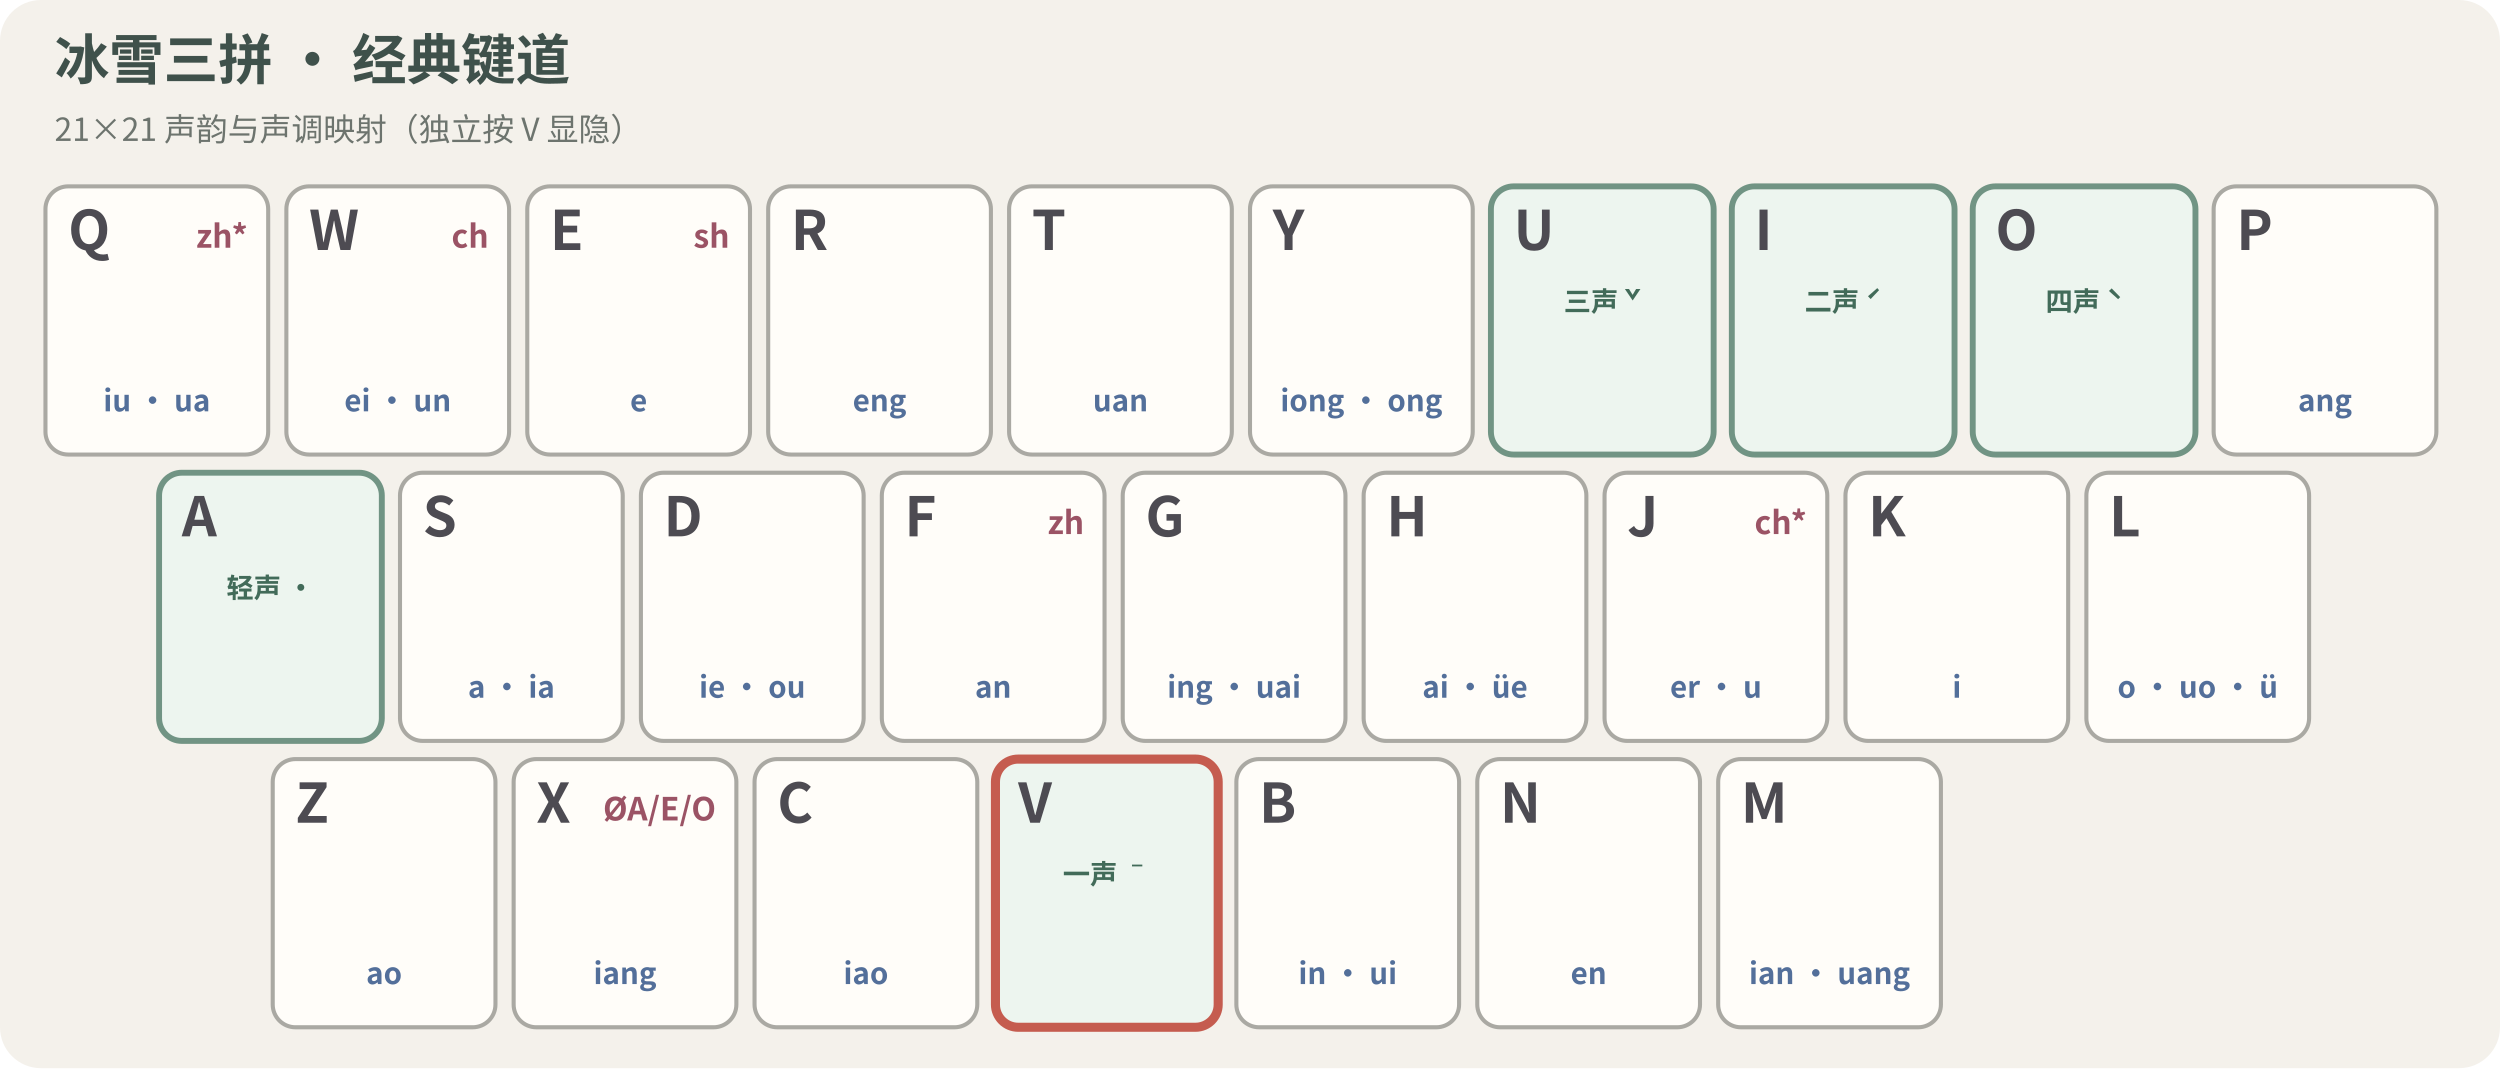
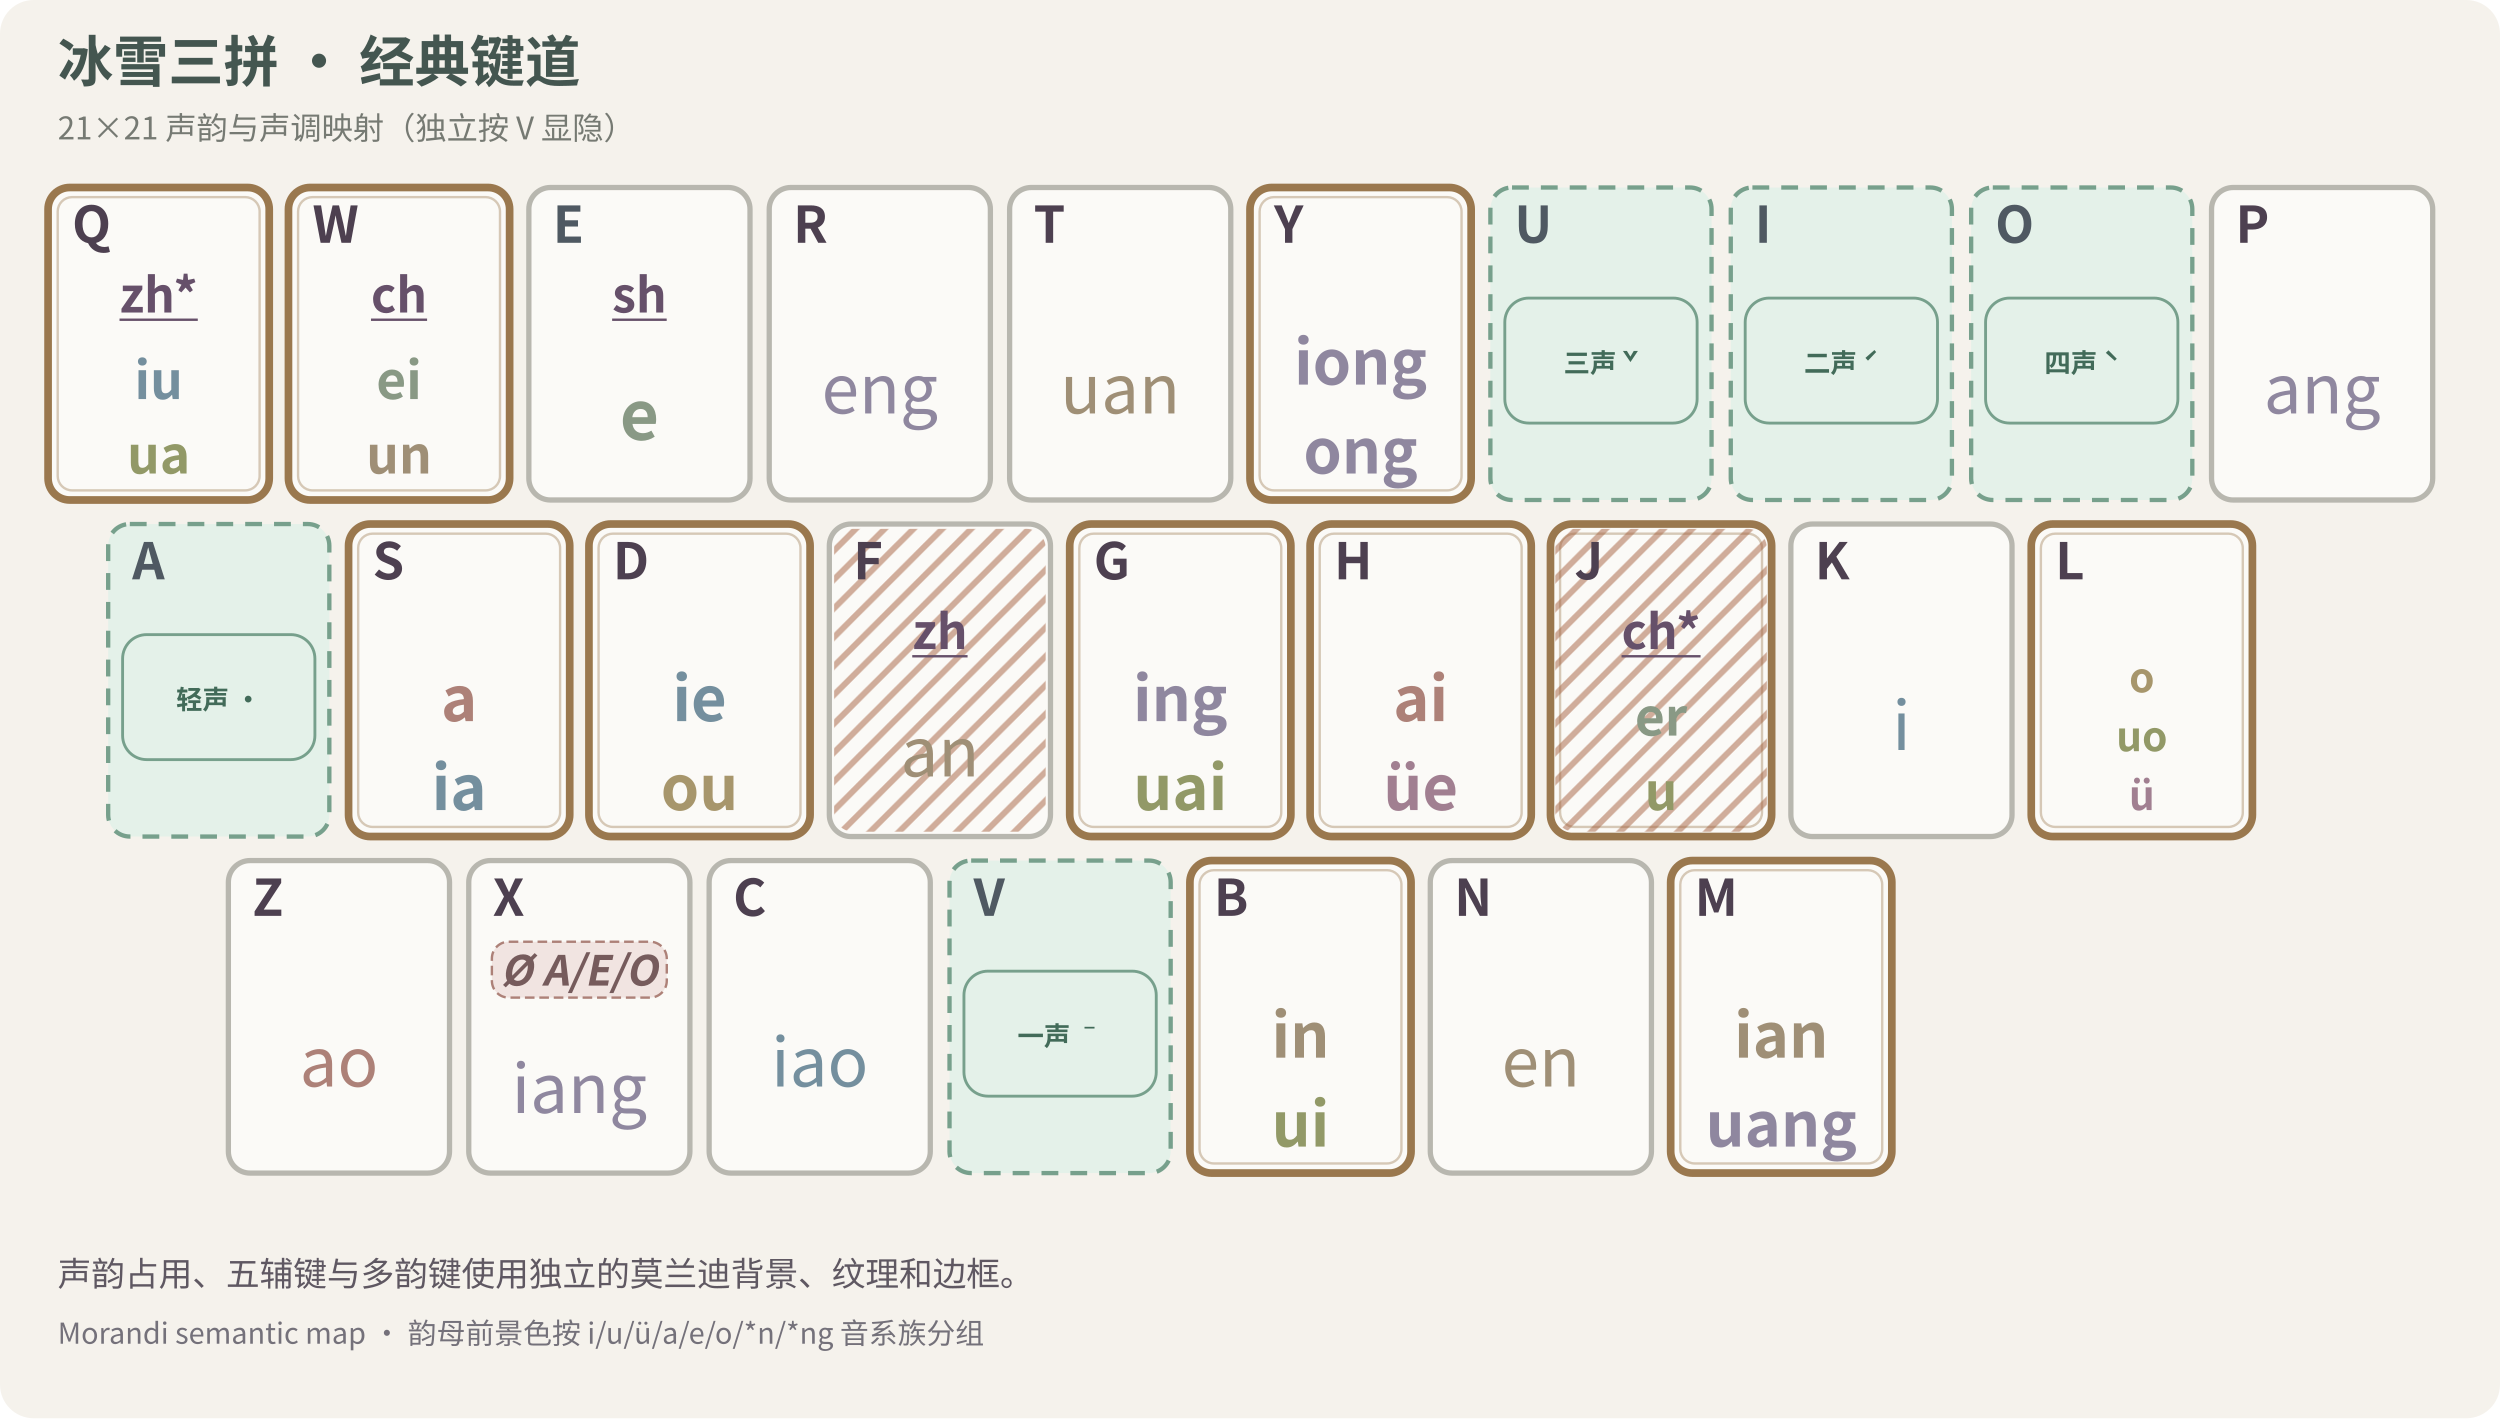
- <svg xmlns="http://www.w3.org/2000/svg" viewBox="0 0 1100 470" role="img">
-   <rect width="1100" height="470" rx="18" fill="#f4f1eb" />
-   <text x="24" y="35" font-family="Microsoft YaHei UI, Noto Sans CJK SC, sans-serif" font-size="24" fill="#3f514b" text-anchor="start" font-weight="760">冰雪三拼 · 经典键道</text>
-   <text x="24" y="62" font-family="Microsoft YaHei UI, Noto Sans CJK SC, sans-serif" font-size="14" fill="#6d746e" text-anchor="start" font-weight="500">21×21 声韵与声调映射（独立按 V 显隐）</text>
-   <g data-key="Q">
-     <rect x="20" y="82" width="98" height="118" rx="10" fill="#fffdf9" stroke="#aaa9a3" stroke-width="1.8" />
-     <text x="30" y="110" font-family="Microsoft YaHei UI, Noto Sans CJK SC, sans-serif" font-size="24" fill="#4d4b52" text-anchor="start" font-weight="760">Q</text>
-     <text x="109" y="109" font-family="Microsoft YaHei UI, Noto Sans CJK SC, sans-serif" font-size="14" fill="#9b5365" text-anchor="end" font-weight="700">zh*</text>
-     <text x="69" y="181" font-family="Microsoft YaHei UI, Noto Sans CJK SC, sans-serif" font-size="13" fill="#536f9a" text-anchor="middle" font-weight="650">iu · ua</text>
-   </g>
-   <g data-key="W">
-     <rect x="126" y="82" width="98" height="118" rx="10" fill="#fffdf9" stroke="#aaa9a3" stroke-width="1.8" />
-     <text x="136" y="110" font-family="Microsoft YaHei UI, Noto Sans CJK SC, sans-serif" font-size="24" fill="#4d4b52" text-anchor="start" font-weight="760">W</text>
-     <text x="215" y="109" font-family="Microsoft YaHei UI, Noto Sans CJK SC, sans-serif" font-size="14" fill="#9b5365" text-anchor="end" font-weight="700">ch</text>
-     <text x="175" y="181" font-family="Microsoft YaHei UI, Noto Sans CJK SC, sans-serif" font-size="13" fill="#536f9a" text-anchor="middle" font-weight="650">ei · un</text>
-   </g>
-   <g data-key="E">
-     <rect x="232" y="82" width="98" height="118" rx="10" fill="#fffdf9" stroke="#aaa9a3" stroke-width="1.8" />
-     <text x="242" y="110" font-family="Microsoft YaHei UI, Noto Sans CJK SC, sans-serif" font-size="24" fill="#4d4b52" text-anchor="start" font-weight="760">E</text>
-     <text x="321" y="109" font-family="Microsoft YaHei UI, Noto Sans CJK SC, sans-serif" font-size="14" fill="#9b5365" text-anchor="end" font-weight="700">sh</text>
-     <text x="281" y="181" font-family="Microsoft YaHei UI, Noto Sans CJK SC, sans-serif" font-size="13" fill="#536f9a" text-anchor="middle" font-weight="650">e</text>
-   </g>
-   <g data-key="R">
-     <rect x="338" y="82" width="98" height="118" rx="10" fill="#fffdf9" stroke="#aaa9a3" stroke-width="1.8" />
-     <text x="348" y="110" font-family="Microsoft YaHei UI, Noto Sans CJK SC, sans-serif" font-size="24" fill="#4d4b52" text-anchor="start" font-weight="760">R</text>
-     <text x="387" y="181" font-family="Microsoft YaHei UI, Noto Sans CJK SC, sans-serif" font-size="13" fill="#536f9a" text-anchor="middle" font-weight="650">eng</text>
-   </g>
-   <g data-key="T">
-     <rect x="444" y="82" width="98" height="118" rx="10" fill="#fffdf9" stroke="#aaa9a3" stroke-width="1.8" />
-     <text x="454" y="110" font-family="Microsoft YaHei UI, Noto Sans CJK SC, sans-serif" font-size="24" fill="#4d4b52" text-anchor="start" font-weight="760">T</text>
-     <text x="493" y="181" font-family="Microsoft YaHei UI, Noto Sans CJK SC, sans-serif" font-size="13" fill="#536f9a" text-anchor="middle" font-weight="650">uan</text>
-   </g>
-   <g data-key="Y">
-     <rect x="550" y="82" width="98" height="118" rx="10" fill="#fffdf9" stroke="#aaa9a3" stroke-width="1.8" />
-     <text x="560" y="110" font-family="Microsoft YaHei UI, Noto Sans CJK SC, sans-serif" font-size="24" fill="#4d4b52" text-anchor="start" font-weight="760">Y</text>
-     <text x="599" y="181" font-family="Microsoft YaHei UI, Noto Sans CJK SC, sans-serif" font-size="13" fill="#536f9a" text-anchor="middle" font-weight="650">iong · ong</text>
-   </g>
-   <g data-key="U">
-     <rect x="656" y="82" width="98" height="118" rx="10" fill="#edf5ef" stroke="#719484" stroke-width="2.6" />
-     <text x="666" y="110" font-family="Microsoft YaHei UI, Noto Sans CJK SC, sans-serif" font-size="24" fill="#4d4b52" text-anchor="start" font-weight="760">U</text>
-     <text x="705" y="137" font-family="Microsoft YaHei UI, Noto Sans CJK SC, sans-serif" font-size="12" fill="#426b59" text-anchor="middle" font-weight="680">三声 ˇ</text>
-   </g>
-   <g data-key="I">
-     <rect x="762" y="82" width="98" height="118" rx="10" fill="#edf5ef" stroke="#719484" stroke-width="2.6" />
-     <text x="772" y="110" font-family="Microsoft YaHei UI, Noto Sans CJK SC, sans-serif" font-size="24" fill="#4d4b52" text-anchor="start" font-weight="760">I</text>
-     <text x="811" y="137" font-family="Microsoft YaHei UI, Noto Sans CJK SC, sans-serif" font-size="12" fill="#426b59" text-anchor="middle" font-weight="680">二声 ˊ</text>
-   </g>
-   <g data-key="O">
-     <rect x="868" y="82" width="98" height="118" rx="10" fill="#edf5ef" stroke="#719484" stroke-width="2.6" />
-     <text x="878" y="110" font-family="Microsoft YaHei UI, Noto Sans CJK SC, sans-serif" font-size="24" fill="#4d4b52" text-anchor="start" font-weight="760">O</text>
-     <text x="917" y="137" font-family="Microsoft YaHei UI, Noto Sans CJK SC, sans-serif" font-size="12" fill="#426b59" text-anchor="middle" font-weight="680">四声 ˋ</text>
-   </g>
-   <g data-key="P">
-     <rect x="974" y="82" width="98" height="118" rx="10" fill="#fffdf9" stroke="#aaa9a3" stroke-width="1.8" />
-     <text x="984" y="110" font-family="Microsoft YaHei UI, Noto Sans CJK SC, sans-serif" font-size="24" fill="#4d4b52" text-anchor="start" font-weight="760">P</text>
-     <text x="1023" y="181" font-family="Microsoft YaHei UI, Noto Sans CJK SC, sans-serif" font-size="13" fill="#536f9a" text-anchor="middle" font-weight="650">ang</text>
-   </g>
-   <g data-key="A">
-     <rect x="70" y="208" width="98" height="118" rx="10" fill="#edf5ef" stroke="#719484" stroke-width="2.6" />
-     <text x="80" y="236" font-family="Microsoft YaHei UI, Noto Sans CJK SC, sans-serif" font-size="24" fill="#4d4b52" text-anchor="start" font-weight="760">A</text>
-     <text x="119" y="263" font-family="Microsoft YaHei UI, Noto Sans CJK SC, sans-serif" font-size="12" fill="#426b59" text-anchor="middle" font-weight="680">轻声 ·</text>
-   </g>
-   <g data-key="S">
-     <rect x="176" y="208" width="98" height="118" rx="10" fill="#fffdf9" stroke="#aaa9a3" stroke-width="1.8" />
-     <text x="186" y="236" font-family="Microsoft YaHei UI, Noto Sans CJK SC, sans-serif" font-size="24" fill="#4d4b52" text-anchor="start" font-weight="760">S</text>
-     <text x="225" y="307" font-family="Microsoft YaHei UI, Noto Sans CJK SC, sans-serif" font-size="13" fill="#536f9a" text-anchor="middle" font-weight="650">a · ia</text>
-   </g>
-   <g data-key="D">
-     <rect x="282" y="208" width="98" height="118" rx="10" fill="#fffdf9" stroke="#aaa9a3" stroke-width="1.8" />
-     <text x="292" y="236" font-family="Microsoft YaHei UI, Noto Sans CJK SC, sans-serif" font-size="24" fill="#4d4b52" text-anchor="start" font-weight="760">D</text>
-     <text x="331" y="307" font-family="Microsoft YaHei UI, Noto Sans CJK SC, sans-serif" font-size="13" fill="#536f9a" text-anchor="middle" font-weight="650">ie · ou</text>
-   </g>
-   <g data-key="F">
-     <rect x="388" y="208" width="98" height="118" rx="10" fill="#fffdf9" stroke="#aaa9a3" stroke-width="1.8" />
-     <text x="398" y="236" font-family="Microsoft YaHei UI, Noto Sans CJK SC, sans-serif" font-size="24" fill="#4d4b52" text-anchor="start" font-weight="760">F</text>
-     <text x="477" y="235" font-family="Microsoft YaHei UI, Noto Sans CJK SC, sans-serif" font-size="14" fill="#9b5365" text-anchor="end" font-weight="700">zh</text>
-     <text x="437" y="307" font-family="Microsoft YaHei UI, Noto Sans CJK SC, sans-serif" font-size="13" fill="#536f9a" text-anchor="middle" font-weight="650">an</text>
-   </g>
-   <g data-key="G">
-     <rect x="494" y="208" width="98" height="118" rx="10" fill="#fffdf9" stroke="#aaa9a3" stroke-width="1.8" />
-     <text x="504" y="236" font-family="Microsoft YaHei UI, Noto Sans CJK SC, sans-serif" font-size="24" fill="#4d4b52" text-anchor="start" font-weight="760">G</text>
-     <text x="543" y="307" font-family="Microsoft YaHei UI, Noto Sans CJK SC, sans-serif" font-size="13" fill="#536f9a" text-anchor="middle" font-weight="650">ing · uai</text>
-   </g>
-   <g data-key="H">
-     <rect x="600" y="208" width="98" height="118" rx="10" fill="#fffdf9" stroke="#aaa9a3" stroke-width="1.8" />
-     <text x="610" y="236" font-family="Microsoft YaHei UI, Noto Sans CJK SC, sans-serif" font-size="24" fill="#4d4b52" text-anchor="start" font-weight="760">H</text>
-     <text x="649" y="307" font-family="Microsoft YaHei UI, Noto Sans CJK SC, sans-serif" font-size="13" fill="#536f9a" text-anchor="middle" font-weight="650">ai · üe</text>
-   </g>
-   <g data-key="J">
-     <rect x="706" y="208" width="98" height="118" rx="10" fill="#fffdf9" stroke="#aaa9a3" stroke-width="1.8" />
-     <text x="716" y="236" font-family="Microsoft YaHei UI, Noto Sans CJK SC, sans-serif" font-size="24" fill="#4d4b52" text-anchor="start" font-weight="760">J</text>
-     <text x="795" y="235" font-family="Microsoft YaHei UI, Noto Sans CJK SC, sans-serif" font-size="14" fill="#9b5365" text-anchor="end" font-weight="700">ch*</text>
-     <text x="755" y="307" font-family="Microsoft YaHei UI, Noto Sans CJK SC, sans-serif" font-size="13" fill="#536f9a" text-anchor="middle" font-weight="650">er · u</text>
-   </g>
-   <g data-key="K">
-     <rect x="812" y="208" width="98" height="118" rx="10" fill="#fffdf9" stroke="#aaa9a3" stroke-width="1.8" />
-     <text x="822" y="236" font-family="Microsoft YaHei UI, Noto Sans CJK SC, sans-serif" font-size="24" fill="#4d4b52" text-anchor="start" font-weight="760">K</text>
-     <text x="861" y="307" font-family="Microsoft YaHei UI, Noto Sans CJK SC, sans-serif" font-size="13" fill="#536f9a" text-anchor="middle" font-weight="650">i</text>
-   </g>
-   <g data-key="L">
-     <rect x="918" y="208" width="98" height="118" rx="10" fill="#fffdf9" stroke="#aaa9a3" stroke-width="1.8" />
-     <text x="928" y="236" font-family="Microsoft YaHei UI, Noto Sans CJK SC, sans-serif" font-size="24" fill="#4d4b52" text-anchor="start" font-weight="760">L</text>
-     <text x="967" y="307" font-family="Microsoft YaHei UI, Noto Sans CJK SC, sans-serif" font-size="13" fill="#536f9a" text-anchor="middle" font-weight="650">o · uo · ü</text>
-   </g>
-   <g data-key="Z">
-     <rect x="120" y="334" width="98" height="118" rx="10" fill="#fffdf9" stroke="#aaa9a3" stroke-width="1.8" />
-     <text x="130" y="362" font-family="Microsoft YaHei UI, Noto Sans CJK SC, sans-serif" font-size="24" fill="#4d4b52" text-anchor="start" font-weight="760">Z</text>
-     <text x="169" y="433" font-family="Microsoft YaHei UI, Noto Sans CJK SC, sans-serif" font-size="13" fill="#536f9a" text-anchor="middle" font-weight="650">ao</text>
-   </g>
-   <g data-key="X">
-     <rect x="226" y="334" width="98" height="118" rx="10" fill="#fffdf9" stroke="#aaa9a3" stroke-width="1.8" />
-     <text x="236" y="362" font-family="Microsoft YaHei UI, Noto Sans CJK SC, sans-serif" font-size="24" fill="#4d4b52" text-anchor="start" font-weight="760">X</text>
-     <text x="315" y="361" font-family="Microsoft YaHei UI, Noto Sans CJK SC, sans-serif" font-size="14" fill="#9b5365" text-anchor="end" font-weight="700">ØA/E/O</text>
-     <text x="275" y="433" font-family="Microsoft YaHei UI, Noto Sans CJK SC, sans-serif" font-size="13" fill="#536f9a" text-anchor="middle" font-weight="650">iang</text>
-   </g>
-   <g data-key="C">
-     <rect x="332" y="334" width="98" height="118" rx="10" fill="#fffdf9" stroke="#aaa9a3" stroke-width="1.8" />
-     <text x="342" y="362" font-family="Microsoft YaHei UI, Noto Sans CJK SC, sans-serif" font-size="24" fill="#4d4b52" text-anchor="start" font-weight="760">C</text>
-     <text x="381" y="433" font-family="Microsoft YaHei UI, Noto Sans CJK SC, sans-serif" font-size="13" fill="#536f9a" text-anchor="middle" font-weight="650">iao</text>
-   </g>
-   <g data-key="V">
-     <rect x="438" y="334" width="98" height="118" rx="10" fill="#edf5ef" stroke="#c55c4f" stroke-width="4" />
-     <text x="448" y="362" font-family="Microsoft YaHei UI, Noto Sans CJK SC, sans-serif" font-size="24" fill="#4d4b52" text-anchor="start" font-weight="760">V</text>
-     <text x="487" y="389" font-family="Microsoft YaHei UI, Noto Sans CJK SC, sans-serif" font-size="12" fill="#426b59" text-anchor="middle" font-weight="680">一声 ˉ</text>
-   </g>
-   <g data-key="B">
-     <rect x="544" y="334" width="98" height="118" rx="10" fill="#fffdf9" stroke="#aaa9a3" stroke-width="1.8" />
-     <text x="554" y="362" font-family="Microsoft YaHei UI, Noto Sans CJK SC, sans-serif" font-size="24" fill="#4d4b52" text-anchor="start" font-weight="760">B</text>
-     <text x="593" y="433" font-family="Microsoft YaHei UI, Noto Sans CJK SC, sans-serif" font-size="13" fill="#536f9a" text-anchor="middle" font-weight="650">in · ui</text>
-   </g>
-   <g data-key="N">
-     <rect x="650" y="334" width="98" height="118" rx="10" fill="#fffdf9" stroke="#aaa9a3" stroke-width="1.8" />
-     <text x="660" y="362" font-family="Microsoft YaHei UI, Noto Sans CJK SC, sans-serif" font-size="24" fill="#4d4b52" text-anchor="start" font-weight="760">N</text>
-     <text x="699" y="433" font-family="Microsoft YaHei UI, Noto Sans CJK SC, sans-serif" font-size="13" fill="#536f9a" text-anchor="middle" font-weight="650">en</text>
-   </g>
-   <g data-key="M">
-     <rect x="756" y="334" width="98" height="118" rx="10" fill="#fffdf9" stroke="#aaa9a3" stroke-width="1.8" />
-     <text x="766" y="362" font-family="Microsoft YaHei UI, Noto Sans CJK SC, sans-serif" font-size="24" fill="#4d4b52" text-anchor="start" font-weight="760">M</text>
-     <text x="805" y="433" font-family="Microsoft YaHei UI, Noto Sans CJK SC, sans-serif" font-size="13" fill="#536f9a" text-anchor="middle" font-weight="650">ian · uang</text>
-   </g>
+ <svg xmlns="http://www.w3.org/2000/svg" class="keysvg nf4-keysvg" viewBox="0 0 1040 590" role="img" aria-labelledby="title desc">
+   <defs>
+     <pattern id="nf4-both" width="12" height="12" patternUnits="userSpaceOnUse">
+       <rect width="12" height="12" fill="#fbfaf7" />
+     </pattern>
+     <pattern id="nf4-ionly" width="9" height="9" patternUnits="userSpaceOnUse">
+       <rect width="9" height="9" fill="#e3eef4" />
+       <path d="M2 0V9M7 0V9" stroke="#7399ad" stroke-opacity=".18" />
+     </pattern>
+     <pattern id="nf4-ronly" width="10" height="10" patternUnits="userSpaceOnUse">
+       <rect width="10" height="10" fill="#f6ebd6" />
+       <circle cx="3" cy="3" r="1.15" fill="#b39253" fill-opacity=".3" />
+     </pattern>
+     <pattern id="nf4-none" width="10" height="10" patternUnits="userSpaceOnUse">
+       <rect width="10" height="10" fill="#eeece8" />
+       <path d="M0 10L10 0" stroke="#aaa6a4" stroke-opacity=".14" />
+     </pattern>
+     <pattern id="nf4-multi" width="9" height="9" patternUnits="userSpaceOnUse">
+       <rect width="9" height="9" fill="#f8efe2" />
+       <path d="M-2 2L2-2M0 9L9 0M7 11L11 7" stroke="#9a784e" stroke-width="1.6" stroke-opacity=".27" />
+     </pattern>
+     <pattern id="nf4-anchor" width="12" height="12" patternUnits="userSpaceOnUse">
+       <path d="M-3 3L3-3M0 12L12 0M9 15L15 9" stroke="#a05b37" stroke-width="2.5" stroke-opacity=".48" />
+     </pattern>
+   </defs>
+   <rect width="1040" height="590" rx="14" fill="#f5f2ec" />
+   <text x="24" y="34" font-family="Microsoft YaHei UI, Noto Sans CJK SC, sans-serif" font-size="23" fill="#445650" text-anchor="start" font-weight="760">冰雪三拼 · 经典键道</text>
+   <text x="24" y="58" font-family="Microsoft YaHei UI, Noto Sans CJK SC, sans-serif" font-size="13" fill="#767a73" text-anchor="start" font-weight="500">21×21 声韵与声调映射（独立按 V 显隐）</text>
+   <g data-key="Q" data-role="sound" data-multi="true">
+     <clipPath id="snow_sanpin_classic-clip-0-0">
+       <rect x="23" y="81" width="86" height="124" rx="7" />
+     </clipPath>
+     <rect x="20" y="78" width="92" height="130" rx="9" fill="#fbfaf7" stroke="#9a784e" stroke-width="3.2" />
+     <rect x="24" y="82" width="84" height="122" rx="6" fill="none" stroke="#9a784e" stroke-opacity=".38" />
+     <g clip-path="url(#snow_sanpin_classic-clip-0-0)">
+       <text x="30" y="101" font-family="Microsoft YaHei UI, Noto Sans CJK SC, sans-serif" font-size="21" fill="#4d4050" text-anchor="start" font-weight="800">Q</text>
+       <text x="66" y="130" text-anchor="middle" font-family="Microsoft YaHei UI, Noto Sans CJK SC, sans-serif" font-size="20" font-weight="700" text-decoration="underline" fill="#66506a">zh*</text>
+       <text x="66" y="166" font-family="Microsoft YaHei UI, Noto Sans CJK SC, sans-serif" font-size="21.39" fill="#748f9e" text-anchor="middle" font-weight="650">iu</text>
+       <text x="66" y="197" font-family="Microsoft YaHei UI, Noto Sans CJK SC, sans-serif" font-size="21.39" fill="#929967" text-anchor="middle" font-weight="650">ua</text>
+     </g>
+   </g>
+   <g data-key="W" data-role="sound" data-multi="true">
+     <clipPath id="snow_sanpin_classic-clip-0-1">
+       <rect x="123" y="81" width="86" height="124" rx="7" />
+     </clipPath>
+     <rect x="120" y="78" width="92" height="130" rx="9" fill="#fbfaf7" stroke="#9a784e" stroke-width="3.2" />
+     <rect x="124" y="82" width="84" height="122" rx="6" fill="none" stroke="#9a784e" stroke-opacity=".38" />
+     <g clip-path="url(#snow_sanpin_classic-clip-0-1)">
+       <text x="130" y="101" font-family="Microsoft YaHei UI, Noto Sans CJK SC, sans-serif" font-size="21" fill="#4d4050" text-anchor="start" font-weight="800">W</text>
+       <text x="166" y="130" text-anchor="middle" font-family="Microsoft YaHei UI, Noto Sans CJK SC, sans-serif" font-size="20" font-weight="700" text-decoration="underline" fill="#66506a">ch</text>
+       <text x="166" y="166" font-family="Microsoft YaHei UI, Noto Sans CJK SC, sans-serif" font-size="21.39" fill="#899985" text-anchor="middle" font-weight="650">ei</text>
+       <text x="166" y="197" font-family="Microsoft YaHei UI, Noto Sans CJK SC, sans-serif" font-size="21.39" fill="#9f8f76" text-anchor="middle" font-weight="650">un</text>
+     </g>
+   </g>
+   <g data-key="E" data-role="sound">
+     <clipPath id="snow_sanpin_classic-clip-0-2">
+       <rect x="223" y="81" width="86" height="124" rx="7" />
+     </clipPath>
+     <rect x="220" y="78" width="92" height="130" rx="9" fill="#fbfaf7" stroke="#b8b7af" stroke-width="2.2" />
+     <g clip-path="url(#snow_sanpin_classic-clip-0-2)">
+       <text x="230" y="101" font-family="Microsoft YaHei UI, Noto Sans CJK SC, sans-serif" font-size="21" fill="#4f5962" text-anchor="start" font-weight="680">E</text>
+       <text x="266" y="130" text-anchor="middle" font-family="Microsoft YaHei UI, Noto Sans CJK SC, sans-serif" font-size="20" font-weight="700" text-decoration="underline" fill="#66506a">sh</text>
+       <text x="266" y="183" font-family="Microsoft YaHei UI, Noto Sans CJK SC, sans-serif" font-size="28" fill="#899985" text-anchor="middle" font-weight="800">e</text>
+     </g>
+   </g>
+   <g data-key="R" data-role="sound">
+     <clipPath id="snow_sanpin_classic-clip-0-3">
+       <rect x="323" y="81" width="86" height="124" rx="7" />
+     </clipPath>
+     <rect x="320" y="78" width="92" height="130" rx="9" fill="#fbfaf7" stroke="#b8b7af" stroke-width="2.2" />
+     <g clip-path="url(#snow_sanpin_classic-clip-0-3)">
+       <text x="330" y="101" font-family="Microsoft YaHei UI, Noto Sans CJK SC, sans-serif" font-size="21" fill="#4d4050" text-anchor="start" font-weight="800">R</text>
+       <text x="366" y="172" font-family="Microsoft YaHei UI, Noto Sans CJK SC, sans-serif" font-size="28" fill="#8f879f" text-anchor="middle" font-weight="540">eng</text>
+     </g>
+   </g>
+   <g data-key="T" data-role="sound">
+     <clipPath id="snow_sanpin_classic-clip-0-4">
+       <rect x="423" y="81" width="86" height="124" rx="7" />
+     </clipPath>
+     <rect x="420" y="78" width="92" height="130" rx="9" fill="#fbfaf7" stroke="#b8b7af" stroke-width="2.2" />
+     <g clip-path="url(#snow_sanpin_classic-clip-0-4)">
+       <text x="430" y="101" font-family="Microsoft YaHei UI, Noto Sans CJK SC, sans-serif" font-size="21" fill="#4d4050" text-anchor="start" font-weight="800">T</text>
+       <text x="466" y="172" font-family="Microsoft YaHei UI, Noto Sans CJK SC, sans-serif" font-size="28" fill="#9f8f76" text-anchor="middle" font-weight="540">uan</text>
+     </g>
+   </g>
+   <g data-key="Y" data-role="sound" data-multi="true">
+     <clipPath id="snow_sanpin_classic-clip-0-5">
+       <rect x="523" y="81" width="86" height="124" rx="7" />
+     </clipPath>
+     <rect x="520" y="78" width="92" height="130" rx="9" fill="#fbfaf7" stroke="#9a784e" stroke-width="3.2" />
+     <rect x="524" y="82" width="84" height="122" rx="6" fill="none" stroke="#9a784e" stroke-opacity=".38" />
+     <g clip-path="url(#snow_sanpin_classic-clip-0-5)">
+       <text x="530" y="101" font-family="Microsoft YaHei UI, Noto Sans CJK SC, sans-serif" font-size="21" fill="#4d4050" text-anchor="start" font-weight="800">Y</text>
+       <text x="566" y="160" font-family="Microsoft YaHei UI, Noto Sans CJK SC, sans-serif" font-size="25.53" fill="#8f879f" text-anchor="middle" font-weight="650">iong</text>
+       <text x="566" y="197" font-family="Microsoft YaHei UI, Noto Sans CJK SC, sans-serif" font-size="25.53" fill="#8f879f" text-anchor="middle" font-weight="650">ong</text>
+     </g>
+   </g>
+   <g data-key="U" data-role="auxiliary-only">
+     <clipPath id="snow_sanpin_classic-clip-0-6">
+       <rect x="623" y="81" width="86" height="124" rx="7" />
+     </clipPath>
+     <rect x="620" y="78" width="92" height="130" rx="9" fill="#e4f1e9" stroke="#77a08c" stroke-width="1.8" stroke-dasharray="7 5" />
+     <g clip-path="url(#snow_sanpin_classic-clip-0-6)">
+       <text x="630" y="101" font-family="Microsoft YaHei UI, Noto Sans CJK SC, sans-serif" font-size="21" fill="#4f5962" text-anchor="start" font-weight="680">U</text>
+       <rect x="626" y="124" width="80" height="52" rx="10" fill="#e4f1e9" stroke="#77a08c" stroke-width="1.2" />
+       <text x="666" y="155" font-family="Microsoft YaHei UI, Noto Sans CJK SC, sans-serif" font-size="11" fill="#426b59" text-anchor="middle" font-weight="750">三声 ˇ</text>
+     </g>
+   </g>
+   <g data-key="I" data-role="auxiliary-only">
+     <clipPath id="snow_sanpin_classic-clip-0-7">
+       <rect x="723" y="81" width="86" height="124" rx="7" />
+     </clipPath>
+     <rect x="720" y="78" width="92" height="130" rx="9" fill="#e4f1e9" stroke="#77a08c" stroke-width="1.8" stroke-dasharray="7 5" />
+     <g clip-path="url(#snow_sanpin_classic-clip-0-7)">
+       <text x="730" y="101" font-family="Microsoft YaHei UI, Noto Sans CJK SC, sans-serif" font-size="21" fill="#4f5962" text-anchor="start" font-weight="680">I</text>
+       <rect x="726" y="124" width="80" height="52" rx="10" fill="#e4f1e9" stroke="#77a08c" stroke-width="1.2" />
+       <text x="766" y="155" font-family="Microsoft YaHei UI, Noto Sans CJK SC, sans-serif" font-size="11" fill="#426b59" text-anchor="middle" font-weight="750">二声 ˊ</text>
+     </g>
+   </g>
+   <g data-key="O" data-role="auxiliary-only">
+     <clipPath id="snow_sanpin_classic-clip-0-8">
+       <rect x="823" y="81" width="86" height="124" rx="7" />
+     </clipPath>
+     <rect x="820" y="78" width="92" height="130" rx="9" fill="#e4f1e9" stroke="#77a08c" stroke-width="1.8" stroke-dasharray="7 5" />
+     <g clip-path="url(#snow_sanpin_classic-clip-0-8)">
+       <text x="830" y="101" font-family="Microsoft YaHei UI, Noto Sans CJK SC, sans-serif" font-size="21" fill="#4f5962" text-anchor="start" font-weight="680">O</text>
+       <rect x="826" y="124" width="80" height="52" rx="10" fill="#e4f1e9" stroke="#77a08c" stroke-width="1.2" />
+       <text x="866" y="155" font-family="Microsoft YaHei UI, Noto Sans CJK SC, sans-serif" font-size="11" fill="#426b59" text-anchor="middle" font-weight="750">四声 ˋ</text>
+     </g>
+   </g>
+   <g data-key="P" data-role="sound">
+     <clipPath id="snow_sanpin_classic-clip-0-9">
+       <rect x="923" y="81" width="86" height="124" rx="7" />
+     </clipPath>
+     <rect x="920" y="78" width="92" height="130" rx="9" fill="#fbfaf7" stroke="#b8b7af" stroke-width="2.2" />
+     <g clip-path="url(#snow_sanpin_classic-clip-0-9)">
+       <text x="930" y="101" font-family="Microsoft YaHei UI, Noto Sans CJK SC, sans-serif" font-size="21" fill="#4d4050" text-anchor="start" font-weight="800">P</text>
+       <text x="966" y="172" font-family="Microsoft YaHei UI, Noto Sans CJK SC, sans-serif" font-size="28" fill="#8f879f" text-anchor="middle" font-weight="540">ang</text>
+     </g>
+   </g>
+   <g data-key="A" data-role="auxiliary-only">
+     <clipPath id="snow_sanpin_classic-clip-1-0">
+       <rect x="48" y="221" width="86" height="124" rx="7" />
+     </clipPath>
+     <rect x="45" y="218" width="92" height="130" rx="9" fill="#e4f1e9" stroke="#77a08c" stroke-width="1.8" stroke-dasharray="7 5" />
+     <g clip-path="url(#snow_sanpin_classic-clip-1-0)">
+       <text x="55" y="241" font-family="Microsoft YaHei UI, Noto Sans CJK SC, sans-serif" font-size="21" fill="#4f5962" text-anchor="start" font-weight="680">A</text>
+       <rect x="51" y="264" width="80" height="52" rx="10" fill="#e4f1e9" stroke="#77a08c" stroke-width="1.2" />
+       <text x="91" y="295" font-family="Microsoft YaHei UI, Noto Sans CJK SC, sans-serif" font-size="11" fill="#426b59" text-anchor="middle" font-weight="750">轻声 ·</text>
+     </g>
+   </g>
+   <g data-key="S" data-role="sound" data-multi="true">
+     <clipPath id="snow_sanpin_classic-clip-1-1">
+       <rect x="148" y="221" width="86" height="124" rx="7" />
+     </clipPath>
+     <rect x="145" y="218" width="92" height="130" rx="9" fill="#fbfaf7" stroke="#9a784e" stroke-width="3.2" />
+     <rect x="149" y="222" width="84" height="122" rx="6" fill="none" stroke="#9a784e" stroke-opacity=".38" />
+     <g clip-path="url(#snow_sanpin_classic-clip-1-1)">
+       <text x="155" y="241" font-family="Microsoft YaHei UI, Noto Sans CJK SC, sans-serif" font-size="21" fill="#4d4050" text-anchor="start" font-weight="800">S</text>
+       <text x="191" y="300" font-family="Microsoft YaHei UI, Noto Sans CJK SC, sans-serif" font-size="25.53" fill="#ad8178" text-anchor="middle" font-weight="650">a</text>
+       <text x="191" y="337" font-family="Microsoft YaHei UI, Noto Sans CJK SC, sans-serif" font-size="25.53" fill="#748f9e" text-anchor="middle" font-weight="650">ia</text>
+     </g>
+   </g>
+   <g data-key="D" data-role="sound" data-multi="true">
+     <clipPath id="snow_sanpin_classic-clip-1-2">
+       <rect x="248" y="221" width="86" height="124" rx="7" />
+     </clipPath>
+     <rect x="245" y="218" width="92" height="130" rx="9" fill="#fbfaf7" stroke="#9a784e" stroke-width="3.2" />
+     <rect x="249" y="222" width="84" height="122" rx="6" fill="none" stroke="#9a784e" stroke-opacity=".38" />
+     <g clip-path="url(#snow_sanpin_classic-clip-1-2)">
+       <text x="255" y="241" font-family="Microsoft YaHei UI, Noto Sans CJK SC, sans-serif" font-size="21" fill="#4d4050" text-anchor="start" font-weight="800">D</text>
+       <text x="291" y="300" font-family="Microsoft YaHei UI, Noto Sans CJK SC, sans-serif" font-size="25.53" fill="#748f9e" text-anchor="middle" font-weight="650">ie</text>
+       <text x="291" y="337" font-family="Microsoft YaHei UI, Noto Sans CJK SC, sans-serif" font-size="25.53" fill="#a7966c" text-anchor="middle" font-weight="650">ou</text>
+     </g>
+   </g>
+   <g data-key="F" data-role="sound">
+     <clipPath id="snow_sanpin_classic-clip-1-3">
+       <rect x="348" y="221" width="86" height="124" rx="7" />
+     </clipPath>
+     <rect x="345" y="218" width="92" height="130" rx="9" fill="#fbfaf7" stroke="#b8b7af" stroke-width="2.2" />
+     <rect x="347" y="220" width="88" height="126" rx="8" fill="url(#nf4-anchor)" pointer-events="none" />
+     <g clip-path="url(#snow_sanpin_classic-clip-1-3)">
+       <text x="355" y="241" font-family="Microsoft YaHei UI, Noto Sans CJK SC, sans-serif" font-size="21" fill="#4d4050" text-anchor="start" font-weight="800">F</text>
+       <text x="391" y="270" text-anchor="middle" font-family="Microsoft YaHei UI, Noto Sans CJK SC, sans-serif" font-size="20" font-weight="700" text-decoration="underline" fill="#66506a">zh</text>
+       <text x="391" y="323" font-family="Microsoft YaHei UI, Noto Sans CJK SC, sans-serif" font-size="28" fill="#9f8f76" text-anchor="middle" font-weight="540">an</text>
+     </g>
+   </g>
+   <g data-key="G" data-role="sound" data-multi="true">
+     <clipPath id="snow_sanpin_classic-clip-1-4">
+       <rect x="448" y="221" width="86" height="124" rx="7" />
+     </clipPath>
+     <rect x="445" y="218" width="92" height="130" rx="9" fill="#fbfaf7" stroke="#9a784e" stroke-width="3.2" />
+     <rect x="449" y="222" width="84" height="122" rx="6" fill="none" stroke="#9a784e" stroke-opacity=".38" />
+     <g clip-path="url(#snow_sanpin_classic-clip-1-4)">
+       <text x="455" y="241" font-family="Microsoft YaHei UI, Noto Sans CJK SC, sans-serif" font-size="21" fill="#4d4050" text-anchor="start" font-weight="800">G</text>
+       <text x="491" y="300" font-family="Microsoft YaHei UI, Noto Sans CJK SC, sans-serif" font-size="25.53" fill="#8f879f" text-anchor="middle" font-weight="650">ing</text>
+       <text x="491" y="337" font-family="Microsoft YaHei UI, Noto Sans CJK SC, sans-serif" font-size="25.53" fill="#929967" text-anchor="middle" font-weight="650">uai</text>
+     </g>
+   </g>
+   <g data-key="H" data-role="sound" data-multi="true">
+     <clipPath id="snow_sanpin_classic-clip-1-5">
+       <rect x="548" y="221" width="86" height="124" rx="7" />
+     </clipPath>
+     <rect x="545" y="218" width="92" height="130" rx="9" fill="#fbfaf7" stroke="#9a784e" stroke-width="3.2" />
+     <rect x="549" y="222" width="84" height="122" rx="6" fill="none" stroke="#9a784e" stroke-opacity=".38" />
+     <g clip-path="url(#snow_sanpin_classic-clip-1-5)">
+       <text x="555" y="241" font-family="Microsoft YaHei UI, Noto Sans CJK SC, sans-serif" font-size="21" fill="#4d4050" text-anchor="start" font-weight="800">H</text>
+       <text x="591" y="300" font-family="Microsoft YaHei UI, Noto Sans CJK SC, sans-serif" font-size="25.53" fill="#ad8178" text-anchor="middle" font-weight="650">ai</text>
+       <text x="591" y="337" font-family="Microsoft YaHei UI, Noto Sans CJK SC, sans-serif" font-size="25.53" fill="#a17f91" text-anchor="middle" font-weight="650">üe</text>
+     </g>
+   </g>
+   <g data-key="J" data-role="sound" data-multi="true">
+     <clipPath id="snow_sanpin_classic-clip-1-6">
+       <rect x="648" y="221" width="86" height="124" rx="7" />
+     </clipPath>
+     <rect x="645" y="218" width="92" height="130" rx="9" fill="#fbfaf7" stroke="#9a784e" stroke-width="3.2" />
+     <rect x="649" y="222" width="84" height="122" rx="6" fill="none" stroke="#9a784e" stroke-opacity=".38" />
+     <rect x="647" y="220" width="88" height="126" rx="8" fill="url(#nf4-anchor)" pointer-events="none" />
+     <g clip-path="url(#snow_sanpin_classic-clip-1-6)">
+       <text x="655" y="241" font-family="Microsoft YaHei UI, Noto Sans CJK SC, sans-serif" font-size="21" fill="#4d4050" text-anchor="start" font-weight="800">J</text>
+       <text x="691" y="270" text-anchor="middle" font-family="Microsoft YaHei UI, Noto Sans CJK SC, sans-serif" font-size="20" font-weight="700" text-decoration="underline" fill="#66506a">ch*</text>
+       <text x="691" y="306" font-family="Microsoft YaHei UI, Noto Sans CJK SC, sans-serif" font-size="21.39" fill="#899985" text-anchor="middle" font-weight="650">er</text>
+       <text x="691" y="337" font-family="Microsoft YaHei UI, Noto Sans CJK SC, sans-serif" font-size="21.39" fill="#929967" text-anchor="middle" font-weight="650">u</text>
+     </g>
+   </g>
+   <g data-key="K" data-role="sound">
+     <clipPath id="snow_sanpin_classic-clip-1-7">
+       <rect x="748" y="221" width="86" height="124" rx="7" />
+     </clipPath>
+     <rect x="745" y="218" width="92" height="130" rx="9" fill="#fbfaf7" stroke="#b8b7af" stroke-width="2.2" />
+     <g clip-path="url(#snow_sanpin_classic-clip-1-7)">
+       <text x="755" y="241" font-family="Microsoft YaHei UI, Noto Sans CJK SC, sans-serif" font-size="21" fill="#4d4050" text-anchor="start" font-weight="800">K</text>
+       <text x="791" y="312" font-family="Microsoft YaHei UI, Noto Sans CJK SC, sans-serif" font-size="28" fill="#748f9e" text-anchor="middle" font-weight="540">i</text>
+     </g>
+   </g>
+   <g data-key="L" data-role="sound" data-multi="true">
+     <clipPath id="snow_sanpin_classic-clip-1-8">
+       <rect x="848" y="221" width="86" height="124" rx="7" />
+     </clipPath>
+     <rect x="845" y="218" width="92" height="130" rx="9" fill="#fbfaf7" stroke="#9a784e" stroke-width="3.2" />
+     <rect x="849" y="222" width="84" height="122" rx="6" fill="none" stroke="#9a784e" stroke-opacity=".38" />
+     <g clip-path="url(#snow_sanpin_classic-clip-1-8)">
+       <text x="855" y="241" font-family="Microsoft YaHei UI, Noto Sans CJK SC, sans-serif" font-size="21" fill="#4d4050" text-anchor="start" font-weight="800">L</text>
+       <text x="891" y="288" font-family="Microsoft YaHei UI, Noto Sans CJK SC, sans-serif" font-size="16.905" fill="#a7966c" text-anchor="middle" font-weight="650">o</text>
+       <text x="891" y="312.5" font-family="Microsoft YaHei UI, Noto Sans CJK SC, sans-serif" font-size="16.905" fill="#929967" text-anchor="middle" font-weight="650">uo</text>
+       <text x="891" y="337" font-family="Microsoft YaHei UI, Noto Sans CJK SC, sans-serif" font-size="16.905" fill="#a17f91" text-anchor="middle" font-weight="650">ü</text>
+     </g>
+   </g>
+   <g data-key="Z" data-role="sound">
+     <clipPath id="snow_sanpin_classic-clip-2-0">
+       <rect x="98" y="361" width="86" height="124" rx="7" />
+     </clipPath>
+     <rect x="95" y="358" width="92" height="130" rx="9" fill="#fbfaf7" stroke="#b8b7af" stroke-width="2.2" />
+     <g clip-path="url(#snow_sanpin_classic-clip-2-0)">
+       <text x="105" y="381" font-family="Microsoft YaHei UI, Noto Sans CJK SC, sans-serif" font-size="21" fill="#4d4050" text-anchor="start" font-weight="800">Z</text>
+       <text x="141" y="452" font-family="Microsoft YaHei UI, Noto Sans CJK SC, sans-serif" font-size="28" fill="#ad8178" text-anchor="middle" font-weight="540">ao</text>
+     </g>
+   </g>
+   <g data-key="X" data-role="sound">
+     <clipPath id="snow_sanpin_classic-clip-2-1">
+       <rect x="198" y="361" width="86" height="124" rx="7" />
+     </clipPath>
+     <rect x="195" y="358" width="92" height="130" rx="9" fill="#fbfaf7" stroke="#b8b7af" stroke-width="2.2" />
+     <g clip-path="url(#snow_sanpin_classic-clip-2-1)">
+       <text x="205" y="381" font-family="Microsoft YaHei UI, Noto Sans CJK SC, sans-serif" font-size="21" fill="#4d4050" text-anchor="start" font-weight="800">X</text>
+       <rect x="204.621" y="391.759" width="72.759" height="23.241" rx="7" fill="#f1e4e1" stroke="#ad8178" stroke-dasharray="4 2" />
+       <text x="241" y="410" text-anchor="middle" font-family="Microsoft YaHei UI, Noto Sans CJK SC, sans-serif" font-size="17.241" font-weight="700" font-style="italic" fill="#765b5c">Ø A/E/O</text>
+       <text x="241" y="463" font-family="Microsoft YaHei UI, Noto Sans CJK SC, sans-serif" font-size="28" fill="#8f879f" text-anchor="middle" font-weight="540">iang</text>
+     </g>
+   </g>
+   <g data-key="C" data-role="sound">
+     <clipPath id="snow_sanpin_classic-clip-2-2">
+       <rect x="298" y="361" width="86" height="124" rx="7" />
+     </clipPath>
+     <rect x="295" y="358" width="92" height="130" rx="9" fill="#fbfaf7" stroke="#b8b7af" stroke-width="2.2" />
+     <g clip-path="url(#snow_sanpin_classic-clip-2-2)">
+       <text x="305" y="381" font-family="Microsoft YaHei UI, Noto Sans CJK SC, sans-serif" font-size="21" fill="#4d4050" text-anchor="start" font-weight="800">C</text>
+       <text x="341" y="452" font-family="Microsoft YaHei UI, Noto Sans CJK SC, sans-serif" font-size="28" fill="#748f9e" text-anchor="middle" font-weight="540">iao</text>
+     </g>
+   </g>
+   <g data-key="V" data-role="auxiliary-only">
+     <clipPath id="snow_sanpin_classic-clip-2-3">
+       <rect x="398" y="361" width="86" height="124" rx="7" />
+     </clipPath>
+     <rect x="395" y="358" width="92" height="130" rx="9" fill="#e4f1e9" stroke="#77a08c" stroke-width="1.8" stroke-dasharray="7 5" />
+     <g clip-path="url(#snow_sanpin_classic-clip-2-3)">
+       <text x="405" y="381" font-family="Microsoft YaHei UI, Noto Sans CJK SC, sans-serif" font-size="21" fill="#4f5962" text-anchor="start" font-weight="680">V</text>
+       <rect x="401" y="404" width="80" height="52" rx="10" fill="#e4f1e9" stroke="#77a08c" stroke-width="1.2" />
+       <text x="441" y="435" font-family="Microsoft YaHei UI, Noto Sans CJK SC, sans-serif" font-size="11" fill="#426b59" text-anchor="middle" font-weight="750">一声 ˉ</text>
+     </g>
+   </g>
+   <g data-key="B" data-role="sound" data-multi="true">
+     <clipPath id="snow_sanpin_classic-clip-2-4">
+       <rect x="498" y="361" width="86" height="124" rx="7" />
+     </clipPath>
+     <rect x="495" y="358" width="92" height="130" rx="9" fill="#fbfaf7" stroke="#9a784e" stroke-width="3.2" />
+     <rect x="499" y="362" width="84" height="122" rx="6" fill="none" stroke="#9a784e" stroke-opacity=".38" />
+     <g clip-path="url(#snow_sanpin_classic-clip-2-4)">
+       <text x="505" y="381" font-family="Microsoft YaHei UI, Noto Sans CJK SC, sans-serif" font-size="21" fill="#4d4050" text-anchor="start" font-weight="800">B</text>
+       <text x="541" y="440" font-family="Microsoft YaHei UI, Noto Sans CJK SC, sans-serif" font-size="25.53" fill="#9f8f76" text-anchor="middle" font-weight="650">in</text>
+       <text x="541" y="477" font-family="Microsoft YaHei UI, Noto Sans CJK SC, sans-serif" font-size="25.53" fill="#929967" text-anchor="middle" font-weight="650">ui</text>
+     </g>
+   </g>
+   <g data-key="N" data-role="sound">
+     <clipPath id="snow_sanpin_classic-clip-2-5">
+       <rect x="598" y="361" width="86" height="124" rx="7" />
+     </clipPath>
+     <rect x="595" y="358" width="92" height="130" rx="9" fill="#fbfaf7" stroke="#b8b7af" stroke-width="2.2" />
+     <g clip-path="url(#snow_sanpin_classic-clip-2-5)">
+       <text x="605" y="381" font-family="Microsoft YaHei UI, Noto Sans CJK SC, sans-serif" font-size="21" fill="#4d4050" text-anchor="start" font-weight="800">N</text>
+       <text x="641" y="452" font-family="Microsoft YaHei UI, Noto Sans CJK SC, sans-serif" font-size="28" fill="#9f8f76" text-anchor="middle" font-weight="540">en</text>
+     </g>
+   </g>
+   <g data-key="M" data-role="sound" data-multi="true">
+     <clipPath id="snow_sanpin_classic-clip-2-6">
+       <rect x="698" y="361" width="86" height="124" rx="7" />
+     </clipPath>
+     <rect x="695" y="358" width="92" height="130" rx="9" fill="#fbfaf7" stroke="#9a784e" stroke-width="3.2" />
+     <rect x="699" y="362" width="84" height="122" rx="6" fill="none" stroke="#9a784e" stroke-opacity=".38" />
+     <g clip-path="url(#snow_sanpin_classic-clip-2-6)">
+       <text x="705" y="381" font-family="Microsoft YaHei UI, Noto Sans CJK SC, sans-serif" font-size="21" fill="#4d4050" text-anchor="start" font-weight="800">M</text>
+       <text x="741" y="440" font-family="Microsoft YaHei UI, Noto Sans CJK SC, sans-serif" font-size="25.53" fill="#9f8f76" text-anchor="middle" font-weight="650">ian</text>
+       <text x="741" y="477" font-family="Microsoft YaHei UI, Noto Sans CJK SC, sans-serif" font-size="25.53" fill="#8f879f" text-anchor="middle" font-weight="650">uang</text>
+     </g>
+   </g>
+   <text x="24" y="535" font-family="Microsoft YaHei UI, Noto Sans CJK SC, sans-serif" font-size="14" fill="#5f5862" text-anchor="start" font-weight="500">声韵占用、五辅键与多韵键使用独立的莫兰迪背景、纹理和边框。</text>
+   <text x="24" y="559" font-family="Microsoft YaHei UI, Noto Sans CJK SC, sans-serif" font-size="12" fill="#74717a" text-anchor="start" font-weight="500">Morandi semantic map · 韵母前景色按 i/u/ü/a/e/o/*n/*ng 音系族分组</text>
</svg>
